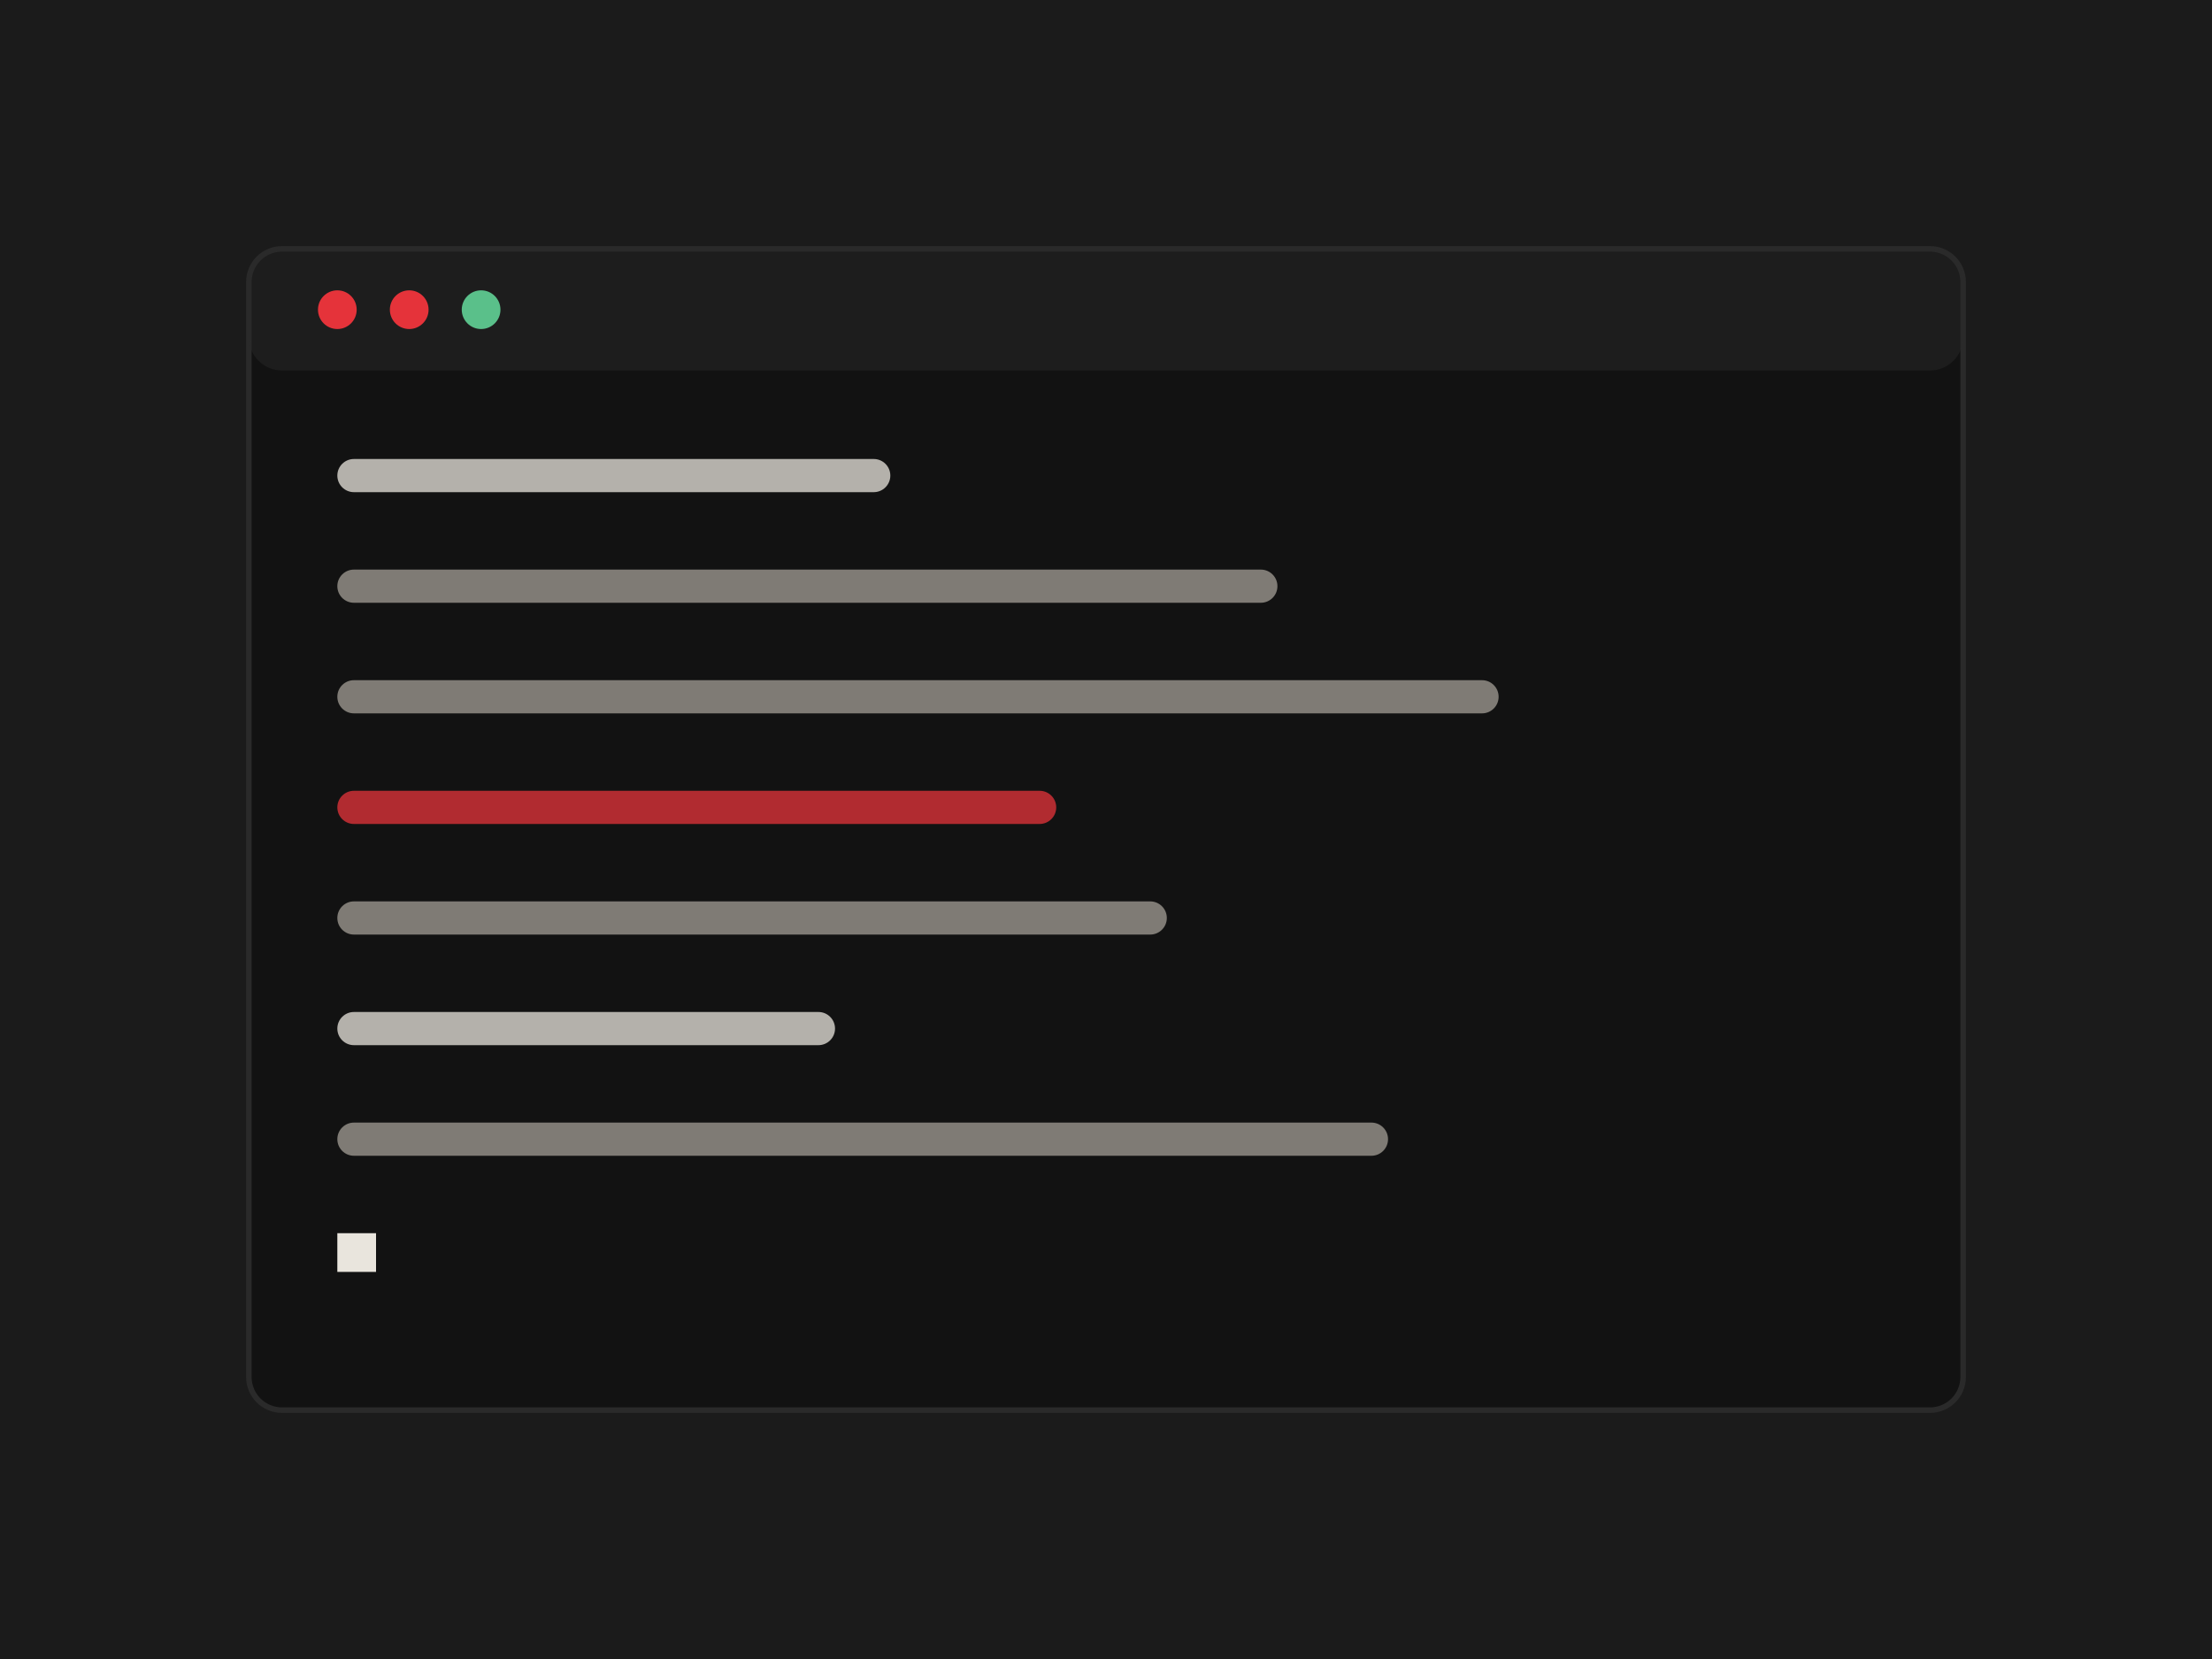
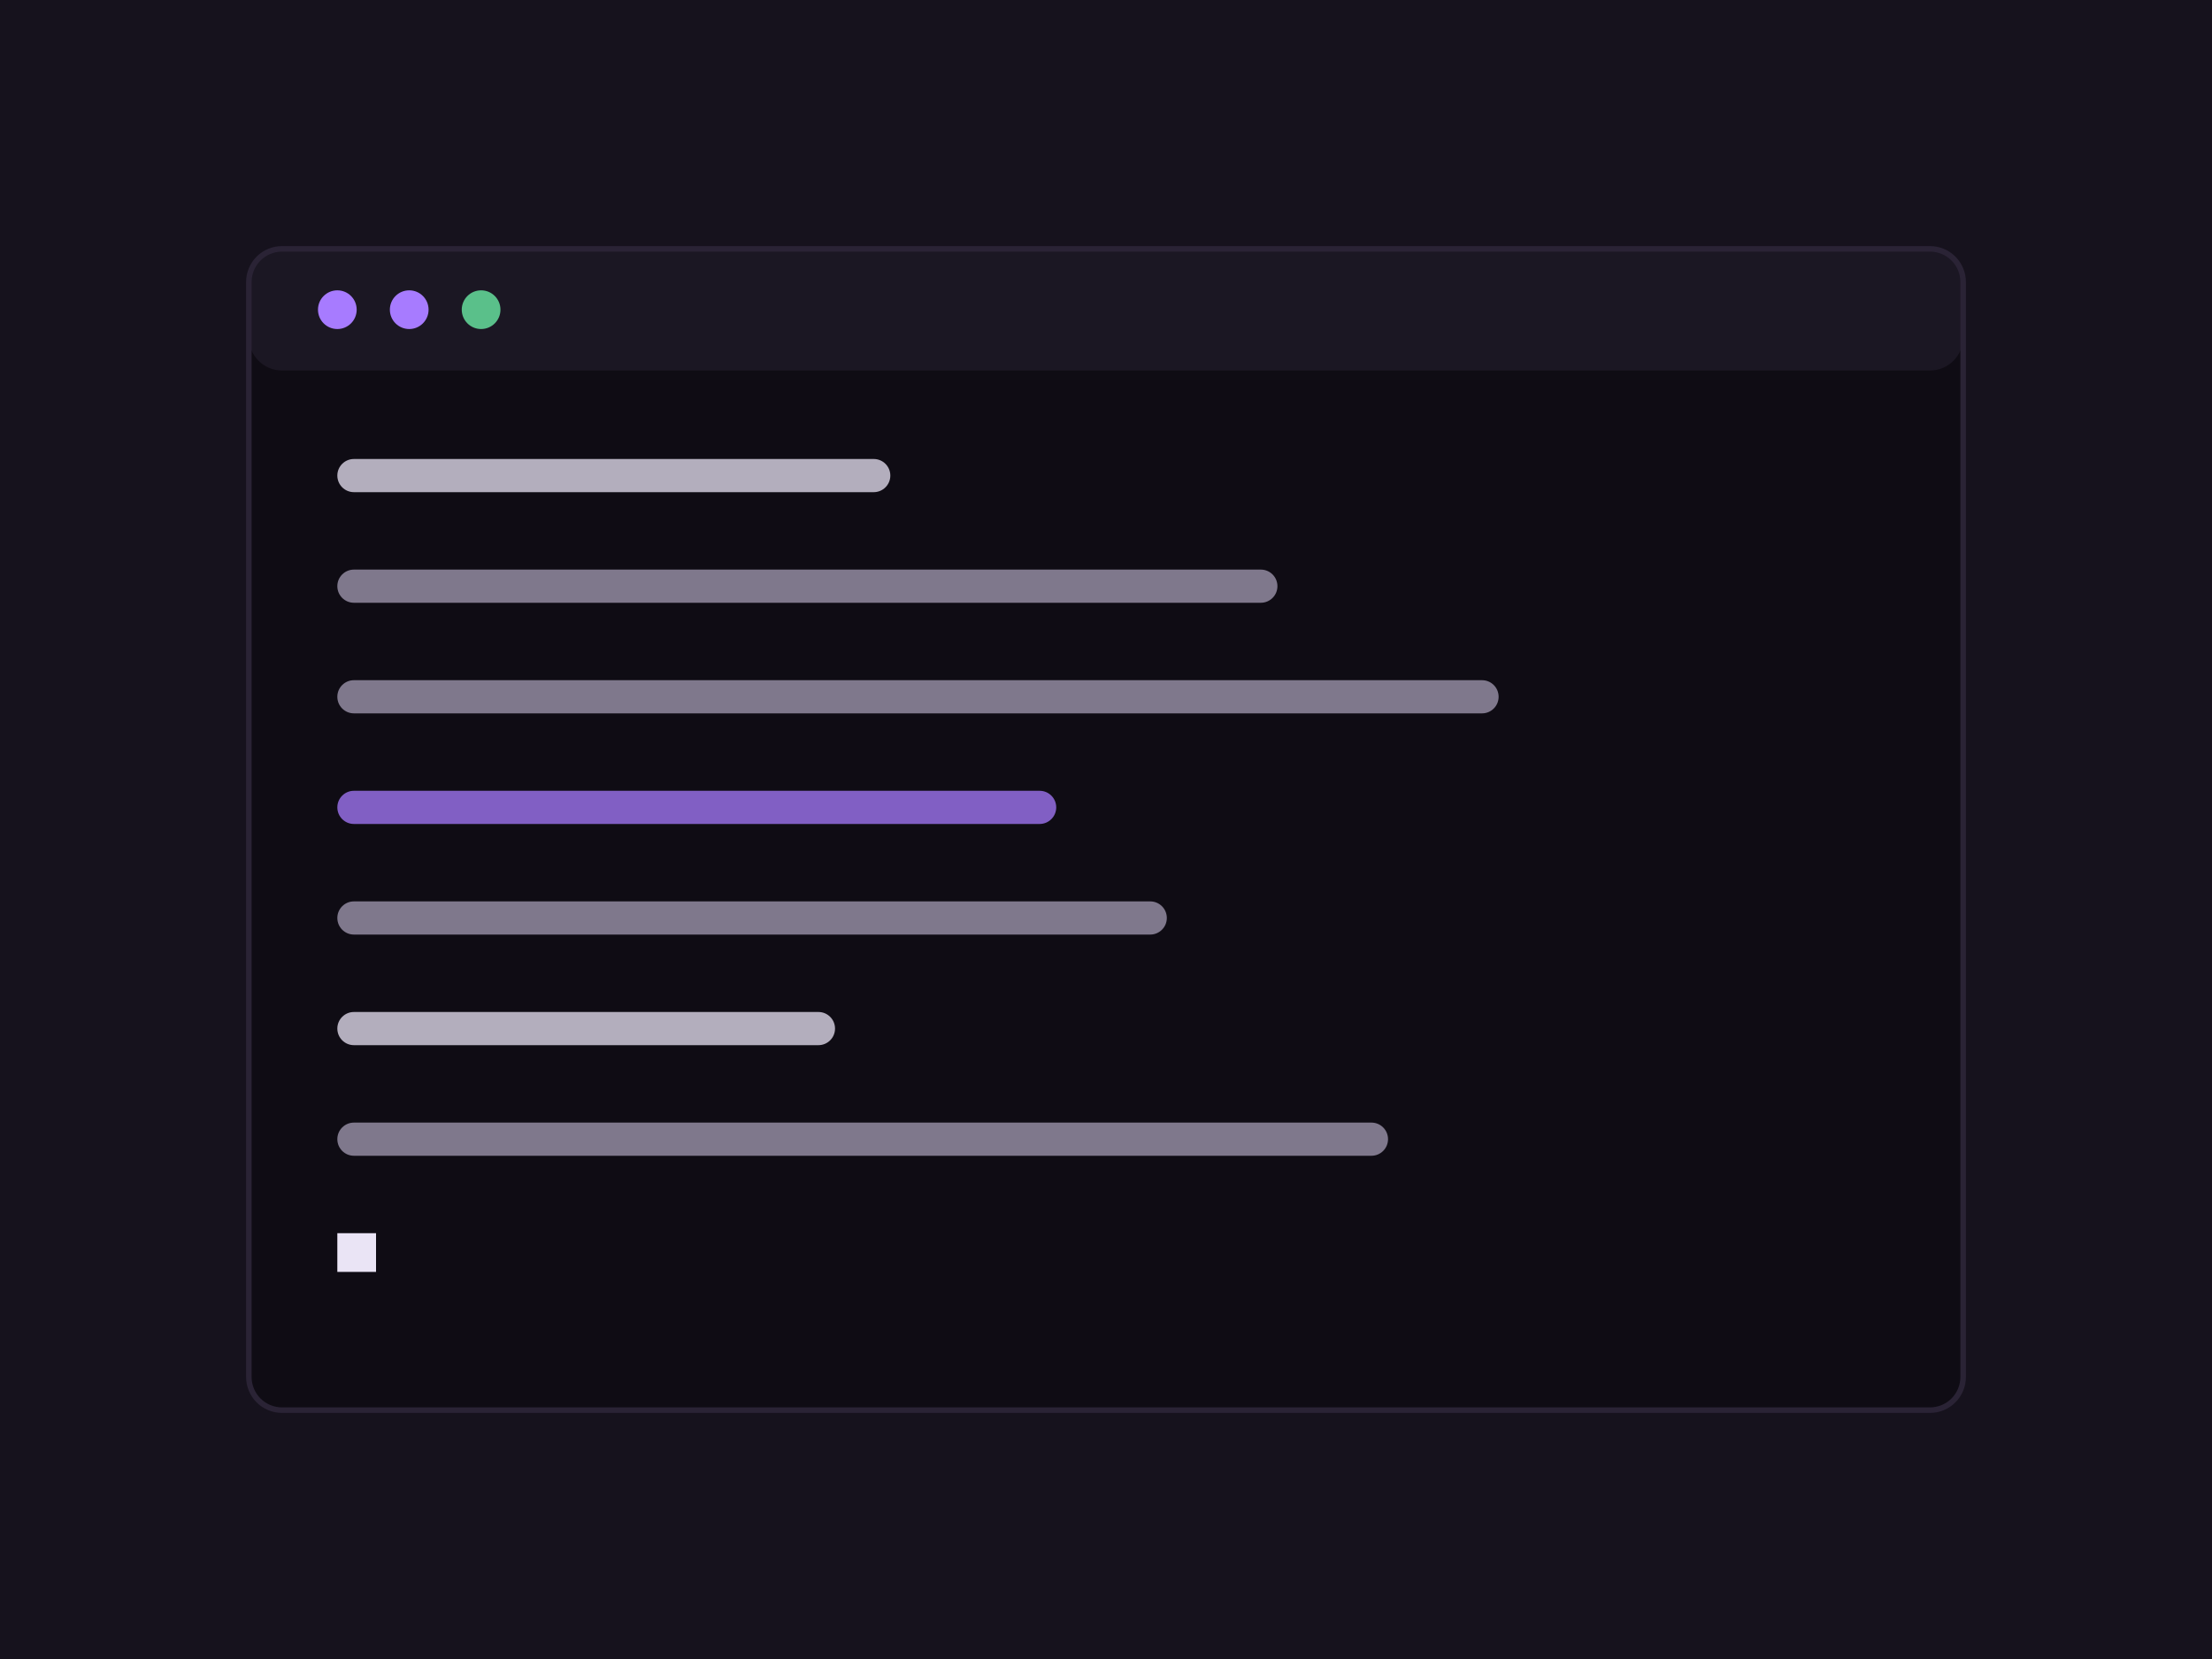
<svg xmlns="http://www.w3.org/2000/svg" viewBox="0 0 800 600" width="800" height="600">
-   <rect width="800" height="600" fill="#1B1B1B" />
-   <rect x="90" y="90" width="620" height="420" rx="12" fill="#121212" stroke="#2A2A2A" stroke-width="2" />
-   <rect x="90" y="90" width="620" height="44" rx="12" fill="#2A2A2A" opacity=".45" />
-   <circle cx="122" cy="112" r="7" fill="#E5333A" />
-   <circle cx="148" cy="112" r="7" fill="#E5333A" />
+   <rect width="800" height="600" fill="#16121D" />
+   <rect x="90" y="90" width="620" height="420" rx="12" fill="#0F0C14" stroke="#2A2335" stroke-width="2" />
+   <rect x="90" y="90" width="620" height="44" rx="12" fill="#2A2335" opacity=".45" />
+   <circle cx="122" cy="112" r="7" fill="#A77BFF" />
+   <circle cx="148" cy="112" r="7" fill="#A77BFF" />
  <circle cx="174" cy="112" r="7" fill="#5AC08A" />
-   <rect x="122" y="166" width="200" height="12" rx="6" fill="#E9E5DD" opacity=".75" />
-   <rect x="122" y="206" width="340" height="12" rx="6" fill="#A39E95" opacity=".75" />
-   <rect x="122" y="246" width="420" height="12" rx="6" fill="#A39E95" opacity=".75" />
-   <rect x="122" y="286" width="260" height="12" rx="6" fill="#E5333A" opacity=".75" />
-   <rect x="122" y="326" width="300" height="12" rx="6" fill="#A39E95" opacity=".75" />
-   <rect x="122" y="366" width="180" height="12" rx="6" fill="#E9E5DD" opacity=".75" />
-   <rect x="122" y="406" width="380" height="12" rx="6" fill="#A39E95" opacity=".75" />
-   <rect x="122" y="446" width="14" height="14" fill="#E9E5DD" />
+   <rect x="122" y="166" width="200" height="12" rx="6" fill="#EAE4F5" opacity=".75" />
+   <rect x="122" y="206" width="340" height="12" rx="6" fill="#A49CB4" opacity=".75" />
+   <rect x="122" y="246" width="420" height="12" rx="6" fill="#A49CB4" opacity=".75" />
+   <rect x="122" y="286" width="260" height="12" rx="6" fill="#A77BFF" opacity=".75" />
+   <rect x="122" y="326" width="300" height="12" rx="6" fill="#A49CB4" opacity=".75" />
+   <rect x="122" y="366" width="180" height="12" rx="6" fill="#EAE4F5" opacity=".75" />
+   <rect x="122" y="406" width="380" height="12" rx="6" fill="#A49CB4" opacity=".75" />
+   <rect x="122" y="446" width="14" height="14" fill="#EAE4F5" />
</svg>
